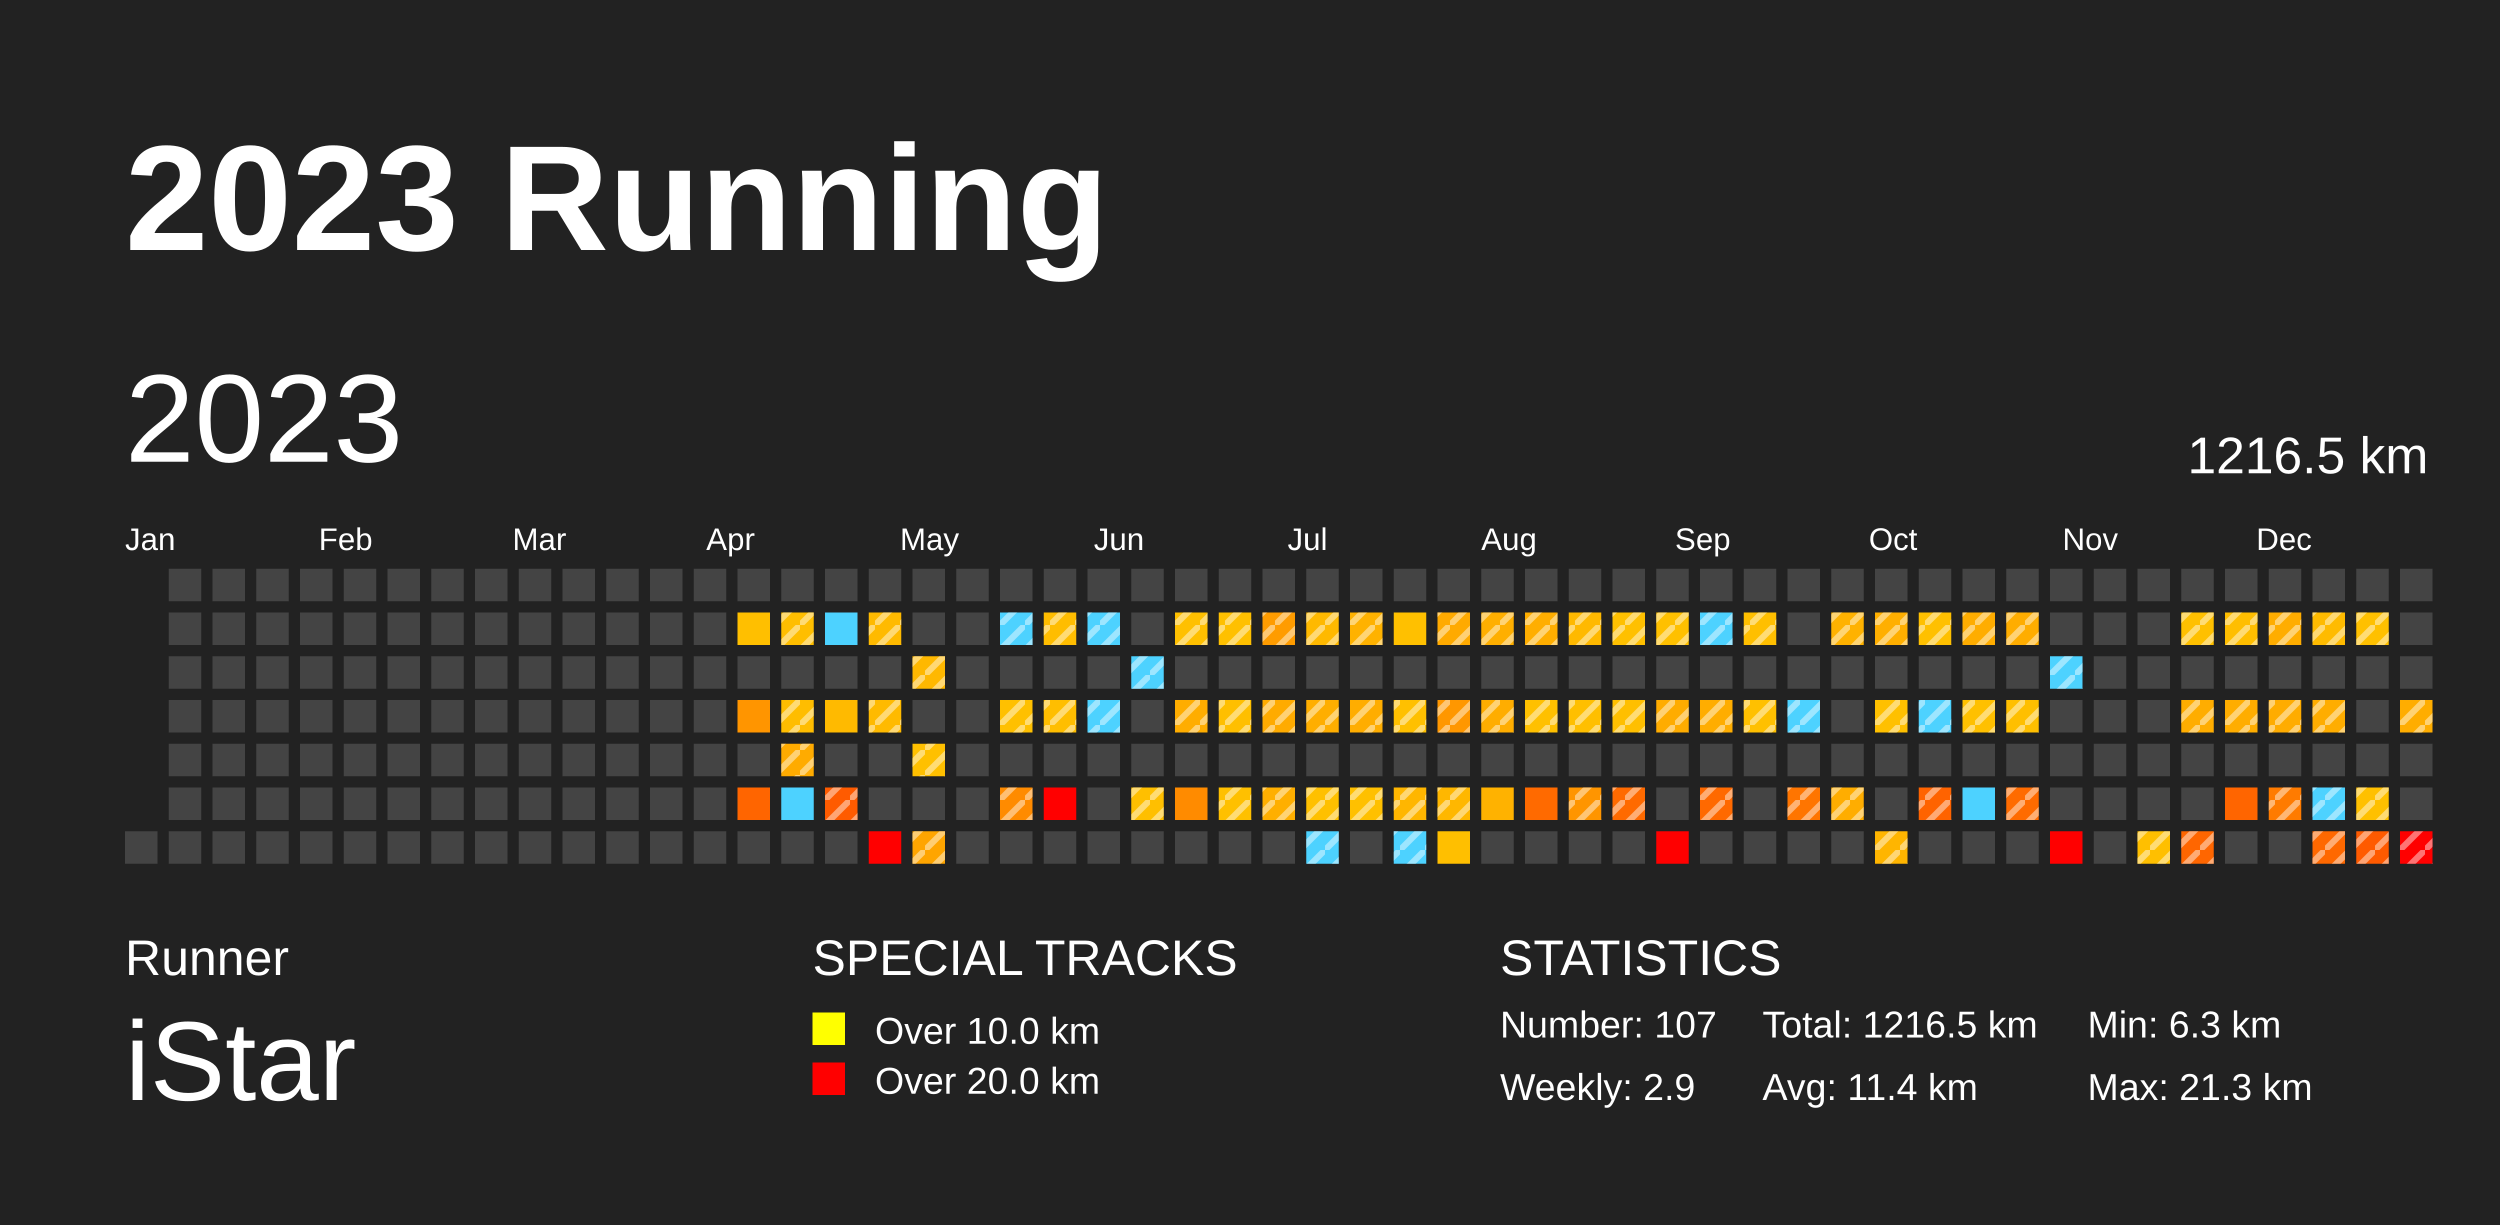
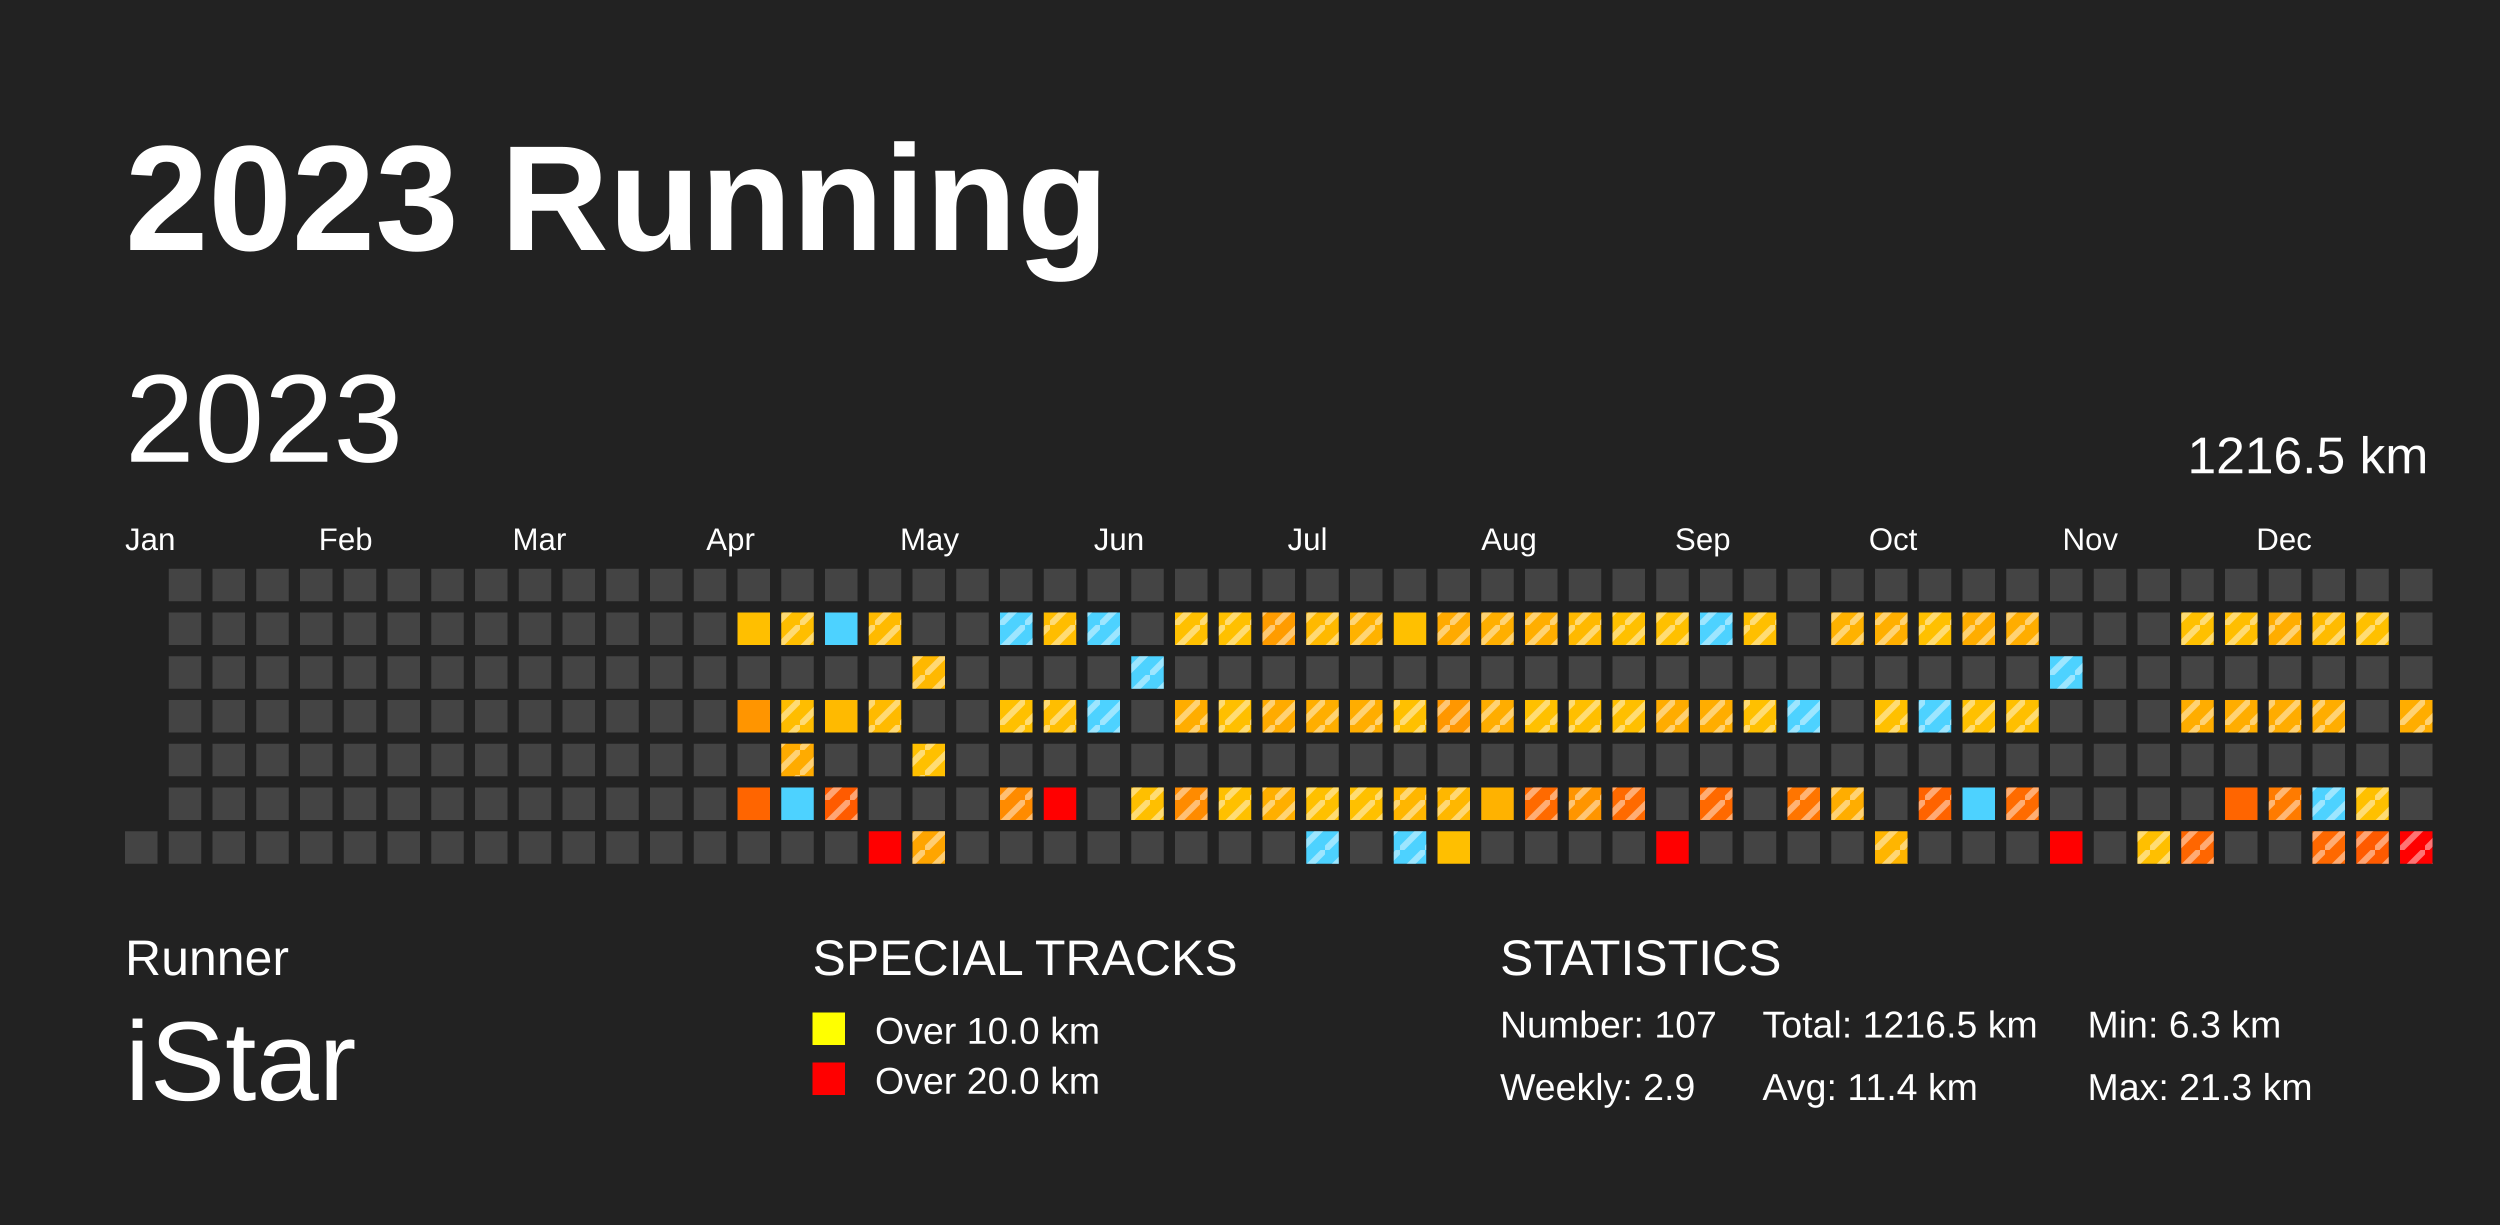
<svg xmlns="http://www.w3.org/2000/svg" baseProfile="full" height="98mm" version="1.1" viewBox="0,0,200,98" width="200mm">
  <defs>
    <pattern height="2" id="indoor-stripe" patternUnits="userSpaceOnUse" width="2">
      <line stroke="white" stroke-opacity="0.45" stroke-width="0.5" x1="0" x2="2" y1="2" y2="0" />
    </pattern>
  </defs>
  <rect fill="#222222" height="98" width="200" x="0" y="0" />
  <text fill="#FFFFFF" style="font-size:12px; font-family:Arial; font-weight:bold;" x="10" y="20">2023 Running</text>
  <text fill="#FFFFFF" style="font-size:4px; font-family:Arial" x="10" y="78">Runner</text>
  <text fill="#FFFFFF" style="font-size:9px; font-family:Arial" x="10" y="88">iStar</text>
  <text fill="#FFFFFF" style="font-size:4px; font-family:Arial" x="65" y="78">SPECIAL TRACKS</text>
  <rect fill="yellow" height="2.6" width="2.6" x="65" y="81" />
  <text fill="#FFFFFF" style="font-size:3px; font-family:Arial" x="70" y="83.5">Over 10.0 km</text>
  <rect fill="red" height="2.6" width="2.6" x="65" y="85" />
  <text fill="#FFFFFF" style="font-size:3px; font-family:Arial" x="70" y="87.5">Over 20.0 km</text>
  <text fill="#FFFFFF" style="font-size:4px; font-family:Arial" x="120" y="78">STATISTICS</text>
  <text fill="#FFFFFF" style="font-size:3px; font-family:Arial" x="120" y="83">Number: 107</text>
  <text fill="#FFFFFF" style="font-size:3px; font-family:Arial" x="120" y="88">Weekly: 2.9</text>
  <text fill="#FFFFFF" style="font-size:3px; font-family:Arial" x="141" y="83">Total: 1216.5 km</text>
  <text fill="#FFFFFF" style="font-size:3px; font-family:Arial" x="141" y="88">Avg: 11.4 km</text>
  <text fill="#FFFFFF" style="font-size:3px; font-family:Arial" x="167" y="83">Min: 6.3 km</text>
  <text fill="#FFFFFF" style="font-size:3px; font-family:Arial" x="167" y="88">Max: 21.3 km</text>
  <text dominant-baseline="hanging" fill="#FFFFFF" style="font-size:10.0px; font-family:Arial;" x="10" y="30">2023</text>
  <text dominant-baseline="hanging" fill="#FFFFFF" style="font-size:4.125px; font-family:Arial;" x="175" y="35">1216.5 km</text>
  <text fill="#FFFFFF" style="font-size:2.5px; font-family:Arial" x="10.0" y="44">Jan</text>
  <text fill="#FFFFFF" style="font-size:2.5px; font-family:Arial" x="25.5" y="44">Feb</text>
  <text fill="#FFFFFF" style="font-size:2.5px; font-family:Arial" x="41.0" y="44">Mar</text>
  <text fill="#FFFFFF" style="font-size:2.5px; font-family:Arial" x="56.5" y="44">Apr</text>
  <text fill="#FFFFFF" style="font-size:2.5px; font-family:Arial" x="72.0" y="44">May</text>
  <text fill="#FFFFFF" style="font-size:2.5px; font-family:Arial" x="87.5" y="44">Jun</text>
  <text fill="#FFFFFF" style="font-size:2.5px; font-family:Arial" x="103.0" y="44">Jul</text>
  <text fill="#FFFFFF" style="font-size:2.5px; font-family:Arial" x="118.5" y="44">Aug</text>
  <text fill="#FFFFFF" style="font-size:2.5px; font-family:Arial" x="134.0" y="44">Sep</text>
  <text fill="#FFFFFF" style="font-size:2.5px; font-family:Arial" x="149.5" y="44">Oct</text>
  <text fill="#FFFFFF" style="font-size:2.5px; font-family:Arial" x="165.0" y="44">Nov</text>
  <text fill="#FFFFFF" style="font-size:2.5px; font-family:Arial" x="180.5" y="44">Dec</text>
  <rect fill="#444444" height="2.6" width="2.6" x="10.0" y="66.5" />
  <rect fill="#444444" height="2.6" width="2.6" x="13.5" y="45.5" />
  <rect fill="#444444" height="2.6" width="2.6" x="13.5" y="49.0" />
  <rect fill="#444444" height="2.6" width="2.6" x="13.5" y="52.5" />
  <rect fill="#444444" height="2.6" width="2.6" x="13.5" y="56.0" />
  <rect fill="#444444" height="2.6" width="2.6" x="13.5" y="59.5" />
  <rect fill="#444444" height="2.6" width="2.6" x="13.5" y="63.0" />
  <rect fill="#444444" height="2.6" width="2.6" x="13.5" y="66.5" />
  <rect fill="#444444" height="2.6" width="2.6" x="17.0" y="45.5" />
  <rect fill="#444444" height="2.6" width="2.6" x="17.0" y="49.0" />
  <rect fill="#444444" height="2.6" width="2.6" x="17.0" y="52.5" />
  <rect fill="#444444" height="2.6" width="2.6" x="17.0" y="56.0" />
  <rect fill="#444444" height="2.6" width="2.6" x="17.0" y="59.5" />
  <rect fill="#444444" height="2.6" width="2.6" x="17.0" y="63.0" />
  <rect fill="#444444" height="2.6" width="2.6" x="17.0" y="66.5" />
  <rect fill="#444444" height="2.6" width="2.6" x="20.5" y="45.5" />
  <rect fill="#444444" height="2.6" width="2.6" x="20.5" y="49.0" />
  <rect fill="#444444" height="2.6" width="2.6" x="20.5" y="52.5" />
  <rect fill="#444444" height="2.6" width="2.6" x="20.5" y="56.0" />
  <rect fill="#444444" height="2.6" width="2.6" x="20.5" y="59.5" />
  <rect fill="#444444" height="2.6" width="2.6" x="20.5" y="63.0" />
  <rect fill="#444444" height="2.6" width="2.6" x="20.5" y="66.5" />
  <rect fill="#444444" height="2.6" width="2.6" x="24.0" y="45.5" />
  <rect fill="#444444" height="2.6" width="2.6" x="24.0" y="49.0" />
  <rect fill="#444444" height="2.6" width="2.6" x="24.0" y="52.5" />
  <rect fill="#444444" height="2.6" width="2.6" x="24.0" y="56.0" />
  <rect fill="#444444" height="2.6" width="2.6" x="24.0" y="59.5" />
  <rect fill="#444444" height="2.6" width="2.6" x="24.0" y="63.0" />
  <rect fill="#444444" height="2.6" width="2.6" x="24.0" y="66.5" />
  <rect fill="#444444" height="2.6" width="2.6" x="27.5" y="45.5" />
  <rect fill="#444444" height="2.6" width="2.6" x="27.5" y="49.0" />
  <rect fill="#444444" height="2.6" width="2.6" x="27.5" y="52.5" />
  <rect fill="#444444" height="2.6" width="2.6" x="27.5" y="56.0" />
  <rect fill="#444444" height="2.6" width="2.6" x="27.5" y="59.5" />
  <rect fill="#444444" height="2.6" width="2.6" x="27.5" y="63.0" />
  <rect fill="#444444" height="2.6" width="2.6" x="27.5" y="66.5" />
  <rect fill="#444444" height="2.6" width="2.6" x="31.0" y="45.5" />
  <rect fill="#444444" height="2.6" width="2.6" x="31.0" y="49.0" />
  <rect fill="#444444" height="2.6" width="2.6" x="31.0" y="52.5" />
  <rect fill="#444444" height="2.6" width="2.6" x="31.0" y="56.0" />
  <rect fill="#444444" height="2.6" width="2.6" x="31.0" y="59.5" />
  <rect fill="#444444" height="2.6" width="2.6" x="31.0" y="63.0" />
  <rect fill="#444444" height="2.6" width="2.6" x="31.0" y="66.5" />
  <rect fill="#444444" height="2.6" width="2.6" x="34.5" y="45.5" />
  <rect fill="#444444" height="2.6" width="2.6" x="34.5" y="49.0" />
  <rect fill="#444444" height="2.6" width="2.6" x="34.5" y="52.5" />
  <rect fill="#444444" height="2.6" width="2.6" x="34.5" y="56.0" />
  <rect fill="#444444" height="2.6" width="2.6" x="34.5" y="59.5" />
  <rect fill="#444444" height="2.6" width="2.6" x="34.5" y="63.0" />
  <rect fill="#444444" height="2.6" width="2.6" x="34.5" y="66.5" />
  <rect fill="#444444" height="2.6" width="2.6" x="38.0" y="45.5" />
  <rect fill="#444444" height="2.6" width="2.6" x="38.0" y="49.0" />
  <rect fill="#444444" height="2.6" width="2.6" x="38.0" y="52.5" />
  <rect fill="#444444" height="2.6" width="2.6" x="38.0" y="56.0" />
  <rect fill="#444444" height="2.6" width="2.6" x="38.0" y="59.5" />
  <rect fill="#444444" height="2.6" width="2.6" x="38.0" y="63.0" />
  <rect fill="#444444" height="2.6" width="2.6" x="38.0" y="66.5" />
  <rect fill="#444444" height="2.6" width="2.6" x="41.5" y="45.5" />
  <rect fill="#444444" height="2.6" width="2.6" x="41.5" y="49.0" />
  <rect fill="#444444" height="2.6" width="2.6" x="41.5" y="52.5" />
  <rect fill="#444444" height="2.6" width="2.6" x="41.5" y="56.0" />
  <rect fill="#444444" height="2.6" width="2.6" x="41.5" y="59.5" />
  <rect fill="#444444" height="2.6" width="2.6" x="41.5" y="63.0" />
  <rect fill="#444444" height="2.6" width="2.6" x="41.5" y="66.5" />
  <rect fill="#444444" height="2.6" width="2.6" x="45.0" y="45.5" />
  <rect fill="#444444" height="2.6" width="2.6" x="45.0" y="49.0" />
  <rect fill="#444444" height="2.6" width="2.6" x="45.0" y="52.5" />
  <rect fill="#444444" height="2.6" width="2.6" x="45.0" y="56.0" />
  <rect fill="#444444" height="2.6" width="2.6" x="45.0" y="59.5" />
  <rect fill="#444444" height="2.6" width="2.6" x="45.0" y="63.0" />
  <rect fill="#444444" height="2.6" width="2.6" x="45.0" y="66.5" />
  <rect fill="#444444" height="2.6" width="2.6" x="48.5" y="45.5" />
  <rect fill="#444444" height="2.6" width="2.6" x="48.5" y="49.0" />
  <rect fill="#444444" height="2.6" width="2.6" x="48.5" y="52.5" />
  <rect fill="#444444" height="2.6" width="2.6" x="48.5" y="56.0" />
  <rect fill="#444444" height="2.6" width="2.6" x="48.5" y="59.5" />
  <rect fill="#444444" height="2.6" width="2.6" x="48.5" y="63.0" />
  <rect fill="#444444" height="2.6" width="2.6" x="48.5" y="66.5" />
  <rect fill="#444444" height="2.6" width="2.6" x="52.0" y="45.5" />
  <rect fill="#444444" height="2.6" width="2.6" x="52.0" y="49.0" />
  <rect fill="#444444" height="2.6" width="2.6" x="52.0" y="52.5" />
  <rect fill="#444444" height="2.6" width="2.6" x="52.0" y="56.0" />
  <rect fill="#444444" height="2.6" width="2.6" x="52.0" y="59.5" />
  <rect fill="#444444" height="2.6" width="2.6" x="52.0" y="63.0" />
  <rect fill="#444444" height="2.6" width="2.6" x="52.0" y="66.5" />
  <rect fill="#444444" height="2.6" width="2.6" x="55.5" y="45.5" />
  <rect fill="#444444" height="2.6" width="2.6" x="55.5" y="49.0" />
  <rect fill="#444444" height="2.6" width="2.6" x="55.5" y="52.5" />
  <rect fill="#444444" height="2.6" width="2.6" x="55.5" y="56.0" />
  <rect fill="#444444" height="2.6" width="2.6" x="55.5" y="59.5" />
  <rect fill="#444444" height="2.6" width="2.6" x="55.5" y="63.0" />
  <rect fill="#444444" height="2.6" width="2.6" x="55.5" y="66.5" />
  <rect fill="#444444" height="2.6" width="2.6" x="59.0" y="45.5" />
  <rect fill="#ffbf00" height="2.6" width="2.6" x="59.0" y="49.0" />
  <rect fill="#444444" height="2.6" width="2.6" x="59.0" y="52.5" />
  <rect fill="#ff9500" height="2.6" width="2.6" x="59.0" y="56.0" />
  <rect fill="#444444" height="2.6" width="2.6" x="59.0" y="59.5" />
  <rect fill="#ff6500" height="2.6" width="2.6" x="59.0" y="63.0" />
  <rect fill="#444444" height="2.6" width="2.6" x="59.0" y="66.5" />
  <rect fill="#444444" height="2.6" width="2.6" x="62.5" y="45.5" />
  <rect fill="#ffbe00" height="2.6" width="2.6" x="62.5" y="49.0" />
  <rect fill="url(#indoor-stripe)" height="2.6" style="pointer-events: none;" width="2.6" x="62.5" y="49.0" />
  <rect fill="#444444" height="2.6" width="2.6" x="62.5" y="52.5" />
  <rect fill="#ffbd00" height="2.6" width="2.6" x="62.5" y="56.0" />
  <rect fill="url(#indoor-stripe)" height="2.6" style="pointer-events: none;" width="2.6" x="62.5" y="56.0" />
  <rect fill="#ffab00" height="2.6" width="2.6" x="62.5" y="59.5" />
  <rect fill="url(#indoor-stripe)" height="2.6" style="pointer-events: none;" width="2.6" x="62.5" y="59.5" />
  <rect fill="#4dd2ff" height="2.6" width="2.6" x="62.5" y="63.0" />
  <rect fill="#444444" height="2.6" width="2.6" x="62.5" y="66.5" />
  <rect fill="#444444" height="2.6" width="2.6" x="66.0" y="45.5" />
  <rect fill="#4dd2ff" height="2.6" width="2.6" x="66.0" y="49.0" />
  <rect fill="#444444" height="2.6" width="2.6" x="66.0" y="52.5" />
  <rect fill="#ffba00" height="2.6" width="2.6" x="66.0" y="56.0" />
  <rect fill="#444444" height="2.6" width="2.6" x="66.0" y="59.5" />
  <rect fill="#ff5b00" height="2.6" width="2.6" x="66.0" y="63.0" />
  <rect fill="url(#indoor-stripe)" height="2.6" style="pointer-events: none;" width="2.6" x="66.0" y="63.0" />
  <rect fill="#444444" height="2.6" width="2.6" x="66.0" y="66.5" />
  <rect fill="#444444" height="2.6" width="2.6" x="69.5" y="45.5" />
  <rect fill="#ffba00" height="2.6" width="2.6" x="69.5" y="49.0" />
  <rect fill="url(#indoor-stripe)" height="2.6" style="pointer-events: none;" width="2.6" x="69.5" y="49.0" />
  <rect fill="#444444" height="2.6" width="2.6" x="69.5" y="52.5" />
  <rect fill="#ffba00" height="2.6" width="2.6" x="69.5" y="56.0" />
  <rect fill="url(#indoor-stripe)" height="2.6" style="pointer-events: none;" width="2.6" x="69.5" y="56.0" />
  <rect fill="#444444" height="2.6" width="2.6" x="69.5" y="59.5" />
  <rect fill="#444444" height="2.6" width="2.6" x="69.5" y="63.0" />
  <rect fill="red" height="2.6" width="2.6" x="69.5" y="66.5" />
  <rect fill="#444444" height="2.6" width="2.6" x="73.0" y="45.5" />
  <rect fill="#444444" height="2.6" width="2.6" x="73.0" y="49.0" />
  <rect fill="#ffb800" height="2.6" width="2.6" x="73.0" y="52.5" />
  <rect fill="url(#indoor-stripe)" height="2.6" style="pointer-events: none;" width="2.6" x="73.0" y="52.5" />
  <rect fill="#444444" height="2.6" width="2.6" x="73.0" y="56.0" />
  <rect fill="#ffc000" height="2.6" width="2.6" x="73.0" y="59.5" />
  <rect fill="url(#indoor-stripe)" height="2.6" style="pointer-events: none;" width="2.6" x="73.0" y="59.5" />
  <rect fill="#444444" height="2.6" width="2.6" x="73.0" y="63.0" />
  <rect fill="#ffa500" height="2.6" width="2.6" x="73.0" y="66.5" />
  <rect fill="url(#indoor-stripe)" height="2.6" style="pointer-events: none;" width="2.6" x="73.0" y="66.5" />
  <rect fill="#444444" height="2.6" width="2.6" x="76.5" y="45.5" />
  <rect fill="#444444" height="2.6" width="2.6" x="76.5" y="49.0" />
  <rect fill="#444444" height="2.6" width="2.6" x="76.5" y="52.5" />
  <rect fill="#444444" height="2.6" width="2.6" x="76.5" y="56.0" />
  <rect fill="#444444" height="2.6" width="2.6" x="76.5" y="59.5" />
  <rect fill="#444444" height="2.6" width="2.6" x="76.5" y="63.0" />
  <rect fill="#444444" height="2.6" width="2.6" x="76.5" y="66.5" />
  <rect fill="#444444" height="2.6" width="2.6" x="80.0" y="45.5" />
  <rect fill="#4dd2ff" height="2.6" width="2.6" x="80.0" y="49.0" />
  <rect fill="url(#indoor-stripe)" height="2.6" style="pointer-events: none;" width="2.6" x="80.0" y="49.0" />
  <rect fill="#444444" height="2.6" width="2.6" x="80.0" y="52.5" />
  <rect fill="#ffc000" height="2.6" width="2.6" x="80.0" y="56.0" />
  <rect fill="url(#indoor-stripe)" height="2.6" style="pointer-events: none;" width="2.6" x="80.0" y="56.0" />
  <rect fill="#444444" height="2.6" width="2.6" x="80.0" y="59.5" />
  <rect fill="#ff8b00" height="2.6" width="2.6" x="80.0" y="63.0" />
  <rect fill="url(#indoor-stripe)" height="2.6" style="pointer-events: none;" width="2.6" x="80.0" y="63.0" />
  <rect fill="#444444" height="2.6" width="2.6" x="80.0" y="66.5" />
  <rect fill="#444444" height="2.6" width="2.6" x="83.5" y="45.5" />
  <rect fill="#ffbd00" height="2.6" width="2.6" x="83.5" y="49.0" />
  <rect fill="url(#indoor-stripe)" height="2.6" style="pointer-events: none;" width="2.6" x="83.5" y="49.0" />
  <rect fill="#444444" height="2.6" width="2.6" x="83.5" y="52.5" />
  <rect fill="#ffbe00" height="2.6" width="2.6" x="83.5" y="56.0" />
  <rect fill="url(#indoor-stripe)" height="2.6" style="pointer-events: none;" width="2.6" x="83.5" y="56.0" />
  <rect fill="#444444" height="2.6" width="2.6" x="83.5" y="59.5" />
  <rect fill="red" height="2.6" width="2.6" x="83.5" y="63.0" />
  <rect fill="#444444" height="2.6" width="2.6" x="83.5" y="66.5" />
  <rect fill="#444444" height="2.6" width="2.6" x="87.0" y="45.5" />
  <rect fill="#4dd2ff" height="2.6" width="2.6" x="87.0" y="49.0" />
  <rect fill="url(#indoor-stripe)" height="2.6" style="pointer-events: none;" width="2.6" x="87.0" y="49.0" />
  <rect fill="#444444" height="2.6" width="2.6" x="87.0" y="52.5" />
  <rect fill="#4dd2ff" height="2.6" width="2.6" x="87.0" y="56.0" />
  <rect fill="url(#indoor-stripe)" height="2.6" style="pointer-events: none;" width="2.6" x="87.0" y="56.0" />
  <rect fill="#444444" height="2.6" width="2.6" x="87.0" y="59.5" />
  <rect fill="#444444" height="2.6" width="2.6" x="87.0" y="63.0" />
  <rect fill="#444444" height="2.6" width="2.6" x="87.0" y="66.5" />
  <rect fill="#444444" height="2.6" width="2.6" x="90.5" y="45.5" />
  <rect fill="#444444" height="2.6" width="2.6" x="90.5" y="49.0" />
  <rect fill="#4dd2ff" height="2.6" width="2.6" x="90.5" y="52.5" />
  <rect fill="url(#indoor-stripe)" height="2.6" style="pointer-events: none;" width="2.6" x="90.5" y="52.5" />
  <rect fill="#444444" height="2.6" width="2.6" x="90.5" y="56.0" />
  <rect fill="#444444" height="2.6" width="2.6" x="90.5" y="59.5" />
  <rect fill="#ffbf00" height="2.6" width="2.6" x="90.5" y="63.0" />
  <rect fill="url(#indoor-stripe)" height="2.6" style="pointer-events: none;" width="2.6" x="90.5" y="63.0" />
  <rect fill="#444444" height="2.6" width="2.6" x="90.5" y="66.5" />
  <rect fill="#444444" height="2.6" width="2.6" x="94.0" y="45.5" />
  <rect fill="#ffc000" height="2.6" width="2.6" x="94.0" y="49.0" />
  <rect fill="url(#indoor-stripe)" height="2.6" style="pointer-events: none;" width="2.6" x="94.0" y="49.0" />
  <rect fill="#444444" height="2.6" width="2.6" x="94.0" y="52.5" />
  <rect fill="#ffad00" height="2.6" width="2.6" x="94.0" y="56.0" />
  <rect fill="url(#indoor-stripe)" height="2.6" style="pointer-events: none;" width="2.6" x="94.0" y="56.0" />
  <rect fill="#444444" height="2.6" width="2.6" x="94.0" y="59.5" />
  <rect fill="#ff8b00" height="2.6" width="2.6" x="94.0" y="63.0" />
+   <rect fill="url(#indoor-stripe)" height="2.6" style="pointer-events: none;" width="2.6" x="94.0" y="63.0" />
  <rect fill="#444444" height="2.6" width="2.6" x="94.0" y="66.5" />
  <rect fill="#444444" height="2.6" width="2.6" x="97.5" y="45.5" />
  <rect fill="#ffc000" height="2.6" width="2.6" x="97.5" y="49.0" />
  <rect fill="url(#indoor-stripe)" height="2.6" style="pointer-events: none;" width="2.6" x="97.5" y="49.0" />
  <rect fill="#444444" height="2.6" width="2.6" x="97.5" y="52.5" />
  <rect fill="#ffbf00" height="2.6" width="2.6" x="97.5" y="56.0" />
  <rect fill="url(#indoor-stripe)" height="2.6" style="pointer-events: none;" width="2.6" x="97.5" y="56.0" />
  <rect fill="#444444" height="2.6" width="2.6" x="97.5" y="59.5" />
  <rect fill="#ffc000" height="2.6" width="2.6" x="97.5" y="63.0" />
  <rect fill="url(#indoor-stripe)" height="2.6" style="pointer-events: none;" width="2.6" x="97.5" y="63.0" />
  <rect fill="#444444" height="2.6" width="2.6" x="97.5" y="66.5" />
  <rect fill="#444444" height="2.6" width="2.6" x="101.0" y="45.5" />
  <rect fill="#ff9c00" height="2.6" width="2.6" x="101.0" y="49.0" />
  <rect fill="url(#indoor-stripe)" height="2.6" style="pointer-events: none;" width="2.6" x="101.0" y="49.0" />
  <rect fill="#444444" height="2.6" width="2.6" x="101.0" y="52.5" />
  <rect fill="#ffab00" height="2.6" width="2.6" x="101.0" y="56.0" />
  <rect fill="url(#indoor-stripe)" height="2.6" style="pointer-events: none;" width="2.6" x="101.0" y="56.0" />
  <rect fill="#444444" height="2.6" width="2.6" x="101.0" y="59.5" />
  <rect fill="#ffaf00" height="2.6" width="2.6" x="101.0" y="63.0" />
  <rect fill="url(#indoor-stripe)" height="2.6" style="pointer-events: none;" width="2.6" x="101.0" y="63.0" />
  <rect fill="#444444" height="2.6" width="2.6" x="101.0" y="66.5" />
  <rect fill="#444444" height="2.6" width="2.6" x="104.5" y="45.5" />
  <rect fill="#ffb900" height="2.6" width="2.6" x="104.5" y="49.0" />
  <rect fill="url(#indoor-stripe)" height="2.6" style="pointer-events: none;" width="2.6" x="104.5" y="49.0" />
  <rect fill="#444444" height="2.6" width="2.6" x="104.5" y="52.5" />
  <rect fill="#ffae00" height="2.6" width="2.6" x="104.5" y="56.0" />
  <rect fill="url(#indoor-stripe)" height="2.6" style="pointer-events: none;" width="2.6" x="104.5" y="56.0" />
  <rect fill="#444444" height="2.6" width="2.6" x="104.5" y="59.5" />
  <rect fill="#ffc000" height="2.6" width="2.6" x="104.5" y="63.0" />
  <rect fill="url(#indoor-stripe)" height="2.6" style="pointer-events: none;" width="2.6" x="104.5" y="63.0" />
  <rect fill="#4dd2ff" height="2.6" width="2.6" x="104.5" y="66.5" />
  <rect fill="url(#indoor-stripe)" height="2.6" style="pointer-events: none;" width="2.6" x="104.5" y="66.5" />
  <rect fill="#444444" height="2.6" width="2.6" x="108.0" y="45.5" />
  <rect fill="#ffb200" height="2.6" width="2.6" x="108.0" y="49.0" />
  <rect fill="url(#indoor-stripe)" height="2.6" style="pointer-events: none;" width="2.6" x="108.0" y="49.0" />
  <rect fill="#444444" height="2.6" width="2.6" x="108.0" y="52.5" />
  <rect fill="#ffad00" height="2.6" width="2.6" x="108.0" y="56.0" />
  <rect fill="url(#indoor-stripe)" height="2.6" style="pointer-events: none;" width="2.6" x="108.0" y="56.0" />
  <rect fill="#444444" height="2.6" width="2.6" x="108.0" y="59.5" />
  <rect fill="#ffc000" height="2.6" width="2.6" x="108.0" y="63.0" />
  <rect fill="url(#indoor-stripe)" height="2.6" style="pointer-events: none;" width="2.6" x="108.0" y="63.0" />
  <rect fill="#444444" height="2.6" width="2.6" x="108.0" y="66.5" />
  <rect fill="#444444" height="2.6" width="2.6" x="111.5" y="45.5" />
  <rect fill="#ffc000" height="2.6" width="2.6" x="111.5" y="49.0" />
  <rect fill="#444444" height="2.6" width="2.6" x="111.5" y="52.5" />
  <rect fill="#ffc000" height="2.6" width="2.6" x="111.5" y="56.0" />
  <rect fill="url(#indoor-stripe)" height="2.6" style="pointer-events: none;" width="2.6" x="111.5" y="56.0" />
  <rect fill="#444444" height="2.6" width="2.6" x="111.5" y="59.5" />
  <rect fill="#ffb600" height="2.6" width="2.6" x="111.5" y="63.0" />
  <rect fill="url(#indoor-stripe)" height="2.6" style="pointer-events: none;" width="2.6" x="111.5" y="63.0" />
  <rect fill="#4dd2ff" height="2.6" width="2.6" x="111.5" y="66.5" />
  <rect fill="url(#indoor-stripe)" height="2.6" style="pointer-events: none;" width="2.6" x="111.5" y="66.5" />
  <rect fill="#444444" height="2.6" width="2.6" x="115.0" y="45.5" />
  <rect fill="#ffaa00" height="2.6" width="2.6" x="115.0" y="49.0" />
  <rect fill="url(#indoor-stripe)" height="2.6" style="pointer-events: none;" width="2.6" x="115.0" y="49.0" />
  <rect fill="#444444" height="2.6" width="2.6" x="115.0" y="52.5" />
  <rect fill="#ff9700" height="2.6" width="2.6" x="115.0" y="56.0" />
  <rect fill="url(#indoor-stripe)" height="2.6" style="pointer-events: none;" width="2.6" x="115.0" y="56.0" />
  <rect fill="#444444" height="2.6" width="2.6" x="115.0" y="59.5" />
  <rect fill="#ffb700" height="2.6" width="2.6" x="115.0" y="63.0" />
  <rect fill="url(#indoor-stripe)" height="2.6" style="pointer-events: none;" width="2.6" x="115.0" y="63.0" />
  <rect fill="#ffbf00" height="2.6" width="2.6" x="115.0" y="66.5" />
  <rect fill="#444444" height="2.6" width="2.6" x="118.5" y="45.5" />
  <rect fill="#ffaf00" height="2.6" width="2.6" x="118.5" y="49.0" />
  <rect fill="url(#indoor-stripe)" height="2.6" style="pointer-events: none;" width="2.6" x="118.5" y="49.0" />
  <rect fill="#444444" height="2.6" width="2.6" x="118.5" y="52.5" />
  <rect fill="#ffad00" height="2.6" width="2.6" x="118.5" y="56.0" />
  <rect fill="url(#indoor-stripe)" height="2.6" style="pointer-events: none;" width="2.6" x="118.5" y="56.0" />
  <rect fill="#444444" height="2.6" width="2.6" x="118.5" y="59.5" />
  <rect fill="#ffb200" height="2.6" width="2.6" x="118.5" y="63.0" />
  <rect fill="#444444" height="2.6" width="2.6" x="118.5" y="66.5" />
  <rect fill="#444444" height="2.6" width="2.6" x="122.0" y="45.5" />
  <rect fill="#ffae00" height="2.6" width="2.6" x="122.0" y="49.0" />
  <rect fill="url(#indoor-stripe)" height="2.6" style="pointer-events: none;" width="2.6" x="122.0" y="49.0" />
  <rect fill="#444444" height="2.6" width="2.6" x="122.0" y="52.5" />
  <rect fill="#ffc000" height="2.6" width="2.6" x="122.0" y="56.0" />
  <rect fill="url(#indoor-stripe)" height="2.6" style="pointer-events: none;" width="2.6" x="122.0" y="56.0" />
  <rect fill="#444444" height="2.6" width="2.6" x="122.0" y="59.5" />
  <rect fill="#ff6a00" height="2.6" width="2.6" x="122.0" y="63.0" />
+   <rect fill="url(#indoor-stripe)" height="2.6" style="pointer-events: none;" width="2.6" x="122.0" y="63.0" />
  <rect fill="#444444" height="2.6" width="2.6" x="122.0" y="66.5" />
  <rect fill="#444444" height="2.6" width="2.6" x="125.5" y="45.5" />
  <rect fill="#ffb900" height="2.6" width="2.6" x="125.5" y="49.0" />
  <rect fill="url(#indoor-stripe)" height="2.6" style="pointer-events: none;" width="2.6" x="125.5" y="49.0" />
  <rect fill="#444444" height="2.6" width="2.6" x="125.5" y="52.5" />
  <rect fill="#ffbf00" height="2.6" width="2.6" x="125.5" y="56.0" />
  <rect fill="url(#indoor-stripe)" height="2.6" style="pointer-events: none;" width="2.6" x="125.5" y="56.0" />
  <rect fill="#444444" height="2.6" width="2.6" x="125.5" y="59.5" />
  <rect fill="#ff9500" height="2.6" width="2.6" x="125.5" y="63.0" />
  <rect fill="url(#indoor-stripe)" height="2.6" style="pointer-events: none;" width="2.6" x="125.5" y="63.0" />
  <rect fill="#444444" height="2.6" width="2.6" x="125.5" y="66.5" />
  <rect fill="#444444" height="2.6" width="2.6" x="129.0" y="45.5" />
  <rect fill="#ffc000" height="2.6" width="2.6" x="129.0" y="49.0" />
  <rect fill="url(#indoor-stripe)" height="2.6" style="pointer-events: none;" width="2.6" x="129.0" y="49.0" />
  <rect fill="#444444" height="2.6" width="2.6" x="129.0" y="52.5" />
  <rect fill="#ffbf00" height="2.6" width="2.6" x="129.0" y="56.0" />
  <rect fill="url(#indoor-stripe)" height="2.6" style="pointer-events: none;" width="2.6" x="129.0" y="56.0" />
  <rect fill="#444444" height="2.6" width="2.6" x="129.0" y="59.5" />
  <rect fill="#ff6a00" height="2.6" width="2.6" x="129.0" y="63.0" />
  <rect fill="url(#indoor-stripe)" height="2.6" style="pointer-events: none;" width="2.6" x="129.0" y="63.0" />
  <rect fill="#444444" height="2.6" width="2.6" x="129.0" y="66.5" />
  <rect fill="#444444" height="2.6" width="2.6" x="132.5" y="45.5" />
  <rect fill="#ffc000" height="2.6" width="2.6" x="132.5" y="49.0" />
  <rect fill="url(#indoor-stripe)" height="2.6" style="pointer-events: none;" width="2.6" x="132.5" y="49.0" />
  <rect fill="#444444" height="2.6" width="2.6" x="132.5" y="52.5" />
  <rect fill="#ffac00" height="2.6" width="2.6" x="132.5" y="56.0" />
  <rect fill="url(#indoor-stripe)" height="2.6" style="pointer-events: none;" width="2.6" x="132.5" y="56.0" />
  <rect fill="#444444" height="2.6" width="2.6" x="132.5" y="59.5" />
  <rect fill="#444444" height="2.6" width="2.6" x="132.5" y="63.0" />
  <rect fill="red" height="2.6" width="2.6" x="132.5" y="66.5" />
  <rect fill="#444444" height="2.6" width="2.6" x="136.0" y="45.5" />
  <rect fill="#4dd2ff" height="2.6" width="2.6" x="136.0" y="49.0" />
  <rect fill="url(#indoor-stripe)" height="2.6" style="pointer-events: none;" width="2.6" x="136.0" y="49.0" />
  <rect fill="#444444" height="2.6" width="2.6" x="136.0" y="52.5" />
  <rect fill="#ffad00" height="2.6" width="2.6" x="136.0" y="56.0" />
  <rect fill="url(#indoor-stripe)" height="2.6" style="pointer-events: none;" width="2.6" x="136.0" y="56.0" />
  <rect fill="#444444" height="2.6" width="2.6" x="136.0" y="59.5" />
  <rect fill="#ff6900" height="2.6" width="2.6" x="136.0" y="63.0" />
  <rect fill="url(#indoor-stripe)" height="2.6" style="pointer-events: none;" width="2.6" x="136.0" y="63.0" />
  <rect fill="#444444" height="2.6" width="2.6" x="136.0" y="66.5" />
  <rect fill="#444444" height="2.6" width="2.6" x="139.5" y="45.5" />
  <rect fill="#ffbf00" height="2.6" width="2.6" x="139.5" y="49.0" />
  <rect fill="url(#indoor-stripe)" height="2.6" style="pointer-events: none;" width="2.6" x="139.5" y="49.0" />
  <rect fill="#444444" height="2.6" width="2.6" x="139.5" y="52.5" />
  <rect fill="#ffc000" height="2.6" width="2.6" x="139.5" y="56.0" />
  <rect fill="url(#indoor-stripe)" height="2.6" style="pointer-events: none;" width="2.6" x="139.5" y="56.0" />
  <rect fill="#444444" height="2.6" width="2.6" x="139.5" y="59.5" />
  <rect fill="#444444" height="2.6" width="2.6" x="139.5" y="63.0" />
  <rect fill="#444444" height="2.6" width="2.6" x="139.5" y="66.5" />
  <rect fill="#444444" height="2.6" width="2.6" x="143.0" y="45.5" />
  <rect fill="#444444" height="2.6" width="2.6" x="143.0" y="49.0" />
  <rect fill="#444444" height="2.6" width="2.6" x="143.0" y="52.5" />
  <rect fill="#4dd2ff" height="2.6" width="2.6" x="143.0" y="56.0" />
  <rect fill="url(#indoor-stripe)" height="2.6" style="pointer-events: none;" width="2.6" x="143.0" y="56.0" />
  <rect fill="#444444" height="2.6" width="2.6" x="143.0" y="59.5" />
  <rect fill="#ff7500" height="2.6" width="2.6" x="143.0" y="63.0" />
  <rect fill="url(#indoor-stripe)" height="2.6" style="pointer-events: none;" width="2.6" x="143.0" y="63.0" />
  <rect fill="#444444" height="2.6" width="2.6" x="143.0" y="66.5" />
  <rect fill="#444444" height="2.6" width="2.6" x="146.5" y="45.5" />
  <rect fill="#ffb200" height="2.6" width="2.6" x="146.5" y="49.0" />
  <rect fill="url(#indoor-stripe)" height="2.6" style="pointer-events: none;" width="2.6" x="146.5" y="49.0" />
  <rect fill="#444444" height="2.6" width="2.6" x="146.5" y="52.5" />
  <rect fill="#444444" height="2.6" width="2.6" x="146.5" y="56.0" />
  <rect fill="#444444" height="2.6" width="2.6" x="146.5" y="59.5" />
  <rect fill="#ffad00" height="2.6" width="2.6" x="146.5" y="63.0" />
  <rect fill="url(#indoor-stripe)" height="2.6" style="pointer-events: none;" width="2.6" x="146.5" y="63.0" />
  <rect fill="#444444" height="2.6" width="2.6" x="146.5" y="66.5" />
  <rect fill="#444444" height="2.6" width="2.6" x="150.0" y="45.5" />
  <rect fill="#ffaf00" height="2.6" width="2.6" x="150.0" y="49.0" />
  <rect fill="url(#indoor-stripe)" height="2.6" style="pointer-events: none;" width="2.6" x="150.0" y="49.0" />
  <rect fill="#444444" height="2.6" width="2.6" x="150.0" y="52.5" />
  <rect fill="#ffc000" height="2.6" width="2.6" x="150.0" y="56.0" />
  <rect fill="url(#indoor-stripe)" height="2.6" style="pointer-events: none;" width="2.6" x="150.0" y="56.0" />
  <rect fill="#444444" height="2.6" width="2.6" x="150.0" y="59.5" />
  <rect fill="#444444" height="2.6" width="2.6" x="150.0" y="63.0" />
  <rect fill="#ffb500" height="2.6" width="2.6" x="150.0" y="66.5" />
  <rect fill="url(#indoor-stripe)" height="2.6" style="pointer-events: none;" width="2.6" x="150.0" y="66.5" />
  <rect fill="#444444" height="2.6" width="2.6" x="153.5" y="45.5" />
  <rect fill="#ffc000" height="2.6" width="2.6" x="153.5" y="49.0" />
  <rect fill="url(#indoor-stripe)" height="2.6" style="pointer-events: none;" width="2.6" x="153.5" y="49.0" />
  <rect fill="#444444" height="2.6" width="2.6" x="153.5" y="52.5" />
  <rect fill="#4dd2ff" height="2.6" width="2.6" x="153.5" y="56.0" />
  <rect fill="url(#indoor-stripe)" height="2.6" style="pointer-events: none;" width="2.6" x="153.5" y="56.0" />
  <rect fill="#444444" height="2.6" width="2.6" x="153.5" y="59.5" />
  <rect fill="#ff6300" height="2.6" width="2.6" x="153.5" y="63.0" />
  <rect fill="url(#indoor-stripe)" height="2.6" style="pointer-events: none;" width="2.6" x="153.5" y="63.0" />
  <rect fill="#444444" height="2.6" width="2.6" x="153.5" y="66.5" />
  <rect fill="#444444" height="2.6" width="2.6" x="157.0" y="45.5" />
  <rect fill="#ffad00" height="2.6" width="2.6" x="157.0" y="49.0" />
  <rect fill="url(#indoor-stripe)" height="2.6" style="pointer-events: none;" width="2.6" x="157.0" y="49.0" />
  <rect fill="#444444" height="2.6" width="2.6" x="157.0" y="52.5" />
  <rect fill="#ffc000" height="2.6" width="2.6" x="157.0" y="56.0" />
  <rect fill="url(#indoor-stripe)" height="2.6" style="pointer-events: none;" width="2.6" x="157.0" y="56.0" />
  <rect fill="#444444" height="2.6" width="2.6" x="157.0" y="59.5" />
  <rect fill="#4dd2ff" height="2.6" width="2.6" x="157.0" y="63.0" />
  <rect fill="#444444" height="2.6" width="2.6" x="157.0" y="66.5" />
  <rect fill="#444444" height="2.6" width="2.6" x="160.5" y="45.5" />
  <rect fill="#ffad00" height="2.6" width="2.6" x="160.5" y="49.0" />
  <rect fill="url(#indoor-stripe)" height="2.6" style="pointer-events: none;" width="2.6" x="160.5" y="49.0" />
  <rect fill="#444444" height="2.6" width="2.6" x="160.5" y="52.5" />
  <rect fill="#ffbf00" height="2.6" width="2.6" x="160.5" y="56.0" />
  <rect fill="url(#indoor-stripe)" height="2.6" style="pointer-events: none;" width="2.6" x="160.5" y="56.0" />
  <rect fill="#444444" height="2.6" width="2.6" x="160.5" y="59.5" />
  <rect fill="#ff6b00" height="2.6" width="2.6" x="160.5" y="63.0" />
  <rect fill="url(#indoor-stripe)" height="2.6" style="pointer-events: none;" width="2.6" x="160.5" y="63.0" />
  <rect fill="#444444" height="2.6" width="2.6" x="160.5" y="66.5" />
  <rect fill="#444444" height="2.6" width="2.6" x="164.0" y="45.5" />
  <rect fill="#444444" height="2.6" width="2.6" x="164.0" y="49.0" />
  <rect fill="#4dd2ff" height="2.6" width="2.6" x="164.0" y="52.5" />
  <rect fill="url(#indoor-stripe)" height="2.6" style="pointer-events: none;" width="2.6" x="164.0" y="52.5" />
  <rect fill="#444444" height="2.6" width="2.6" x="164.0" y="56.0" />
  <rect fill="#444444" height="2.6" width="2.6" x="164.0" y="59.5" />
  <rect fill="#444444" height="2.6" width="2.6" x="164.0" y="63.0" />
  <rect fill="red" height="2.6" width="2.6" x="164.0" y="66.5" />
  <rect fill="#444444" height="2.6" width="2.6" x="167.5" y="45.5" />
  <rect fill="#444444" height="2.6" width="2.6" x="167.5" y="49.0" />
  <rect fill="#444444" height="2.6" width="2.6" x="167.5" y="52.5" />
  <rect fill="#444444" height="2.6" width="2.6" x="167.5" y="56.0" />
  <rect fill="#444444" height="2.6" width="2.6" x="167.5" y="59.5" />
  <rect fill="#444444" height="2.6" width="2.6" x="167.5" y="63.0" />
  <rect fill="#444444" height="2.6" width="2.6" x="167.5" y="66.5" />
  <rect fill="#444444" height="2.6" width="2.6" x="171.0" y="45.5" />
  <rect fill="#444444" height="2.6" width="2.6" x="171.0" y="49.0" />
  <rect fill="#444444" height="2.6" width="2.6" x="171.0" y="52.5" />
  <rect fill="#444444" height="2.6" width="2.6" x="171.0" y="56.0" />
  <rect fill="#444444" height="2.6" width="2.6" x="171.0" y="59.5" />
  <rect fill="#444444" height="2.6" width="2.6" x="171.0" y="63.0" />
  <rect fill="#ffbf00" height="2.6" width="2.6" x="171.0" y="66.5" />
  <rect fill="url(#indoor-stripe)" height="2.6" style="pointer-events: none;" width="2.6" x="171.0" y="66.5" />
  <rect fill="#444444" height="2.6" width="2.6" x="174.5" y="45.5" />
  <rect fill="#ffc000" height="2.6" width="2.6" x="174.5" y="49.0" />
  <rect fill="url(#indoor-stripe)" height="2.6" style="pointer-events: none;" width="2.6" x="174.5" y="49.0" />
  <rect fill="#444444" height="2.6" width="2.6" x="174.5" y="52.5" />
  <rect fill="#ffad00" height="2.6" width="2.6" x="174.5" y="56.0" />
  <rect fill="url(#indoor-stripe)" height="2.6" style="pointer-events: none;" width="2.6" x="174.5" y="56.0" />
  <rect fill="#444444" height="2.6" width="2.6" x="174.5" y="59.5" />
  <rect fill="#444444" height="2.6" width="2.6" x="174.5" y="63.0" />
  <rect fill="#ff6600" height="2.6" width="2.6" x="174.5" y="66.5" />
  <rect fill="url(#indoor-stripe)" height="2.6" style="pointer-events: none;" width="2.6" x="174.5" y="66.5" />
  <rect fill="#444444" height="2.6" width="2.6" x="178.0" y="45.5" />
  <rect fill="#ffbe00" height="2.6" width="2.6" x="178.0" y="49.0" />
  <rect fill="url(#indoor-stripe)" height="2.6" style="pointer-events: none;" width="2.6" x="178.0" y="49.0" />
  <rect fill="#444444" height="2.6" width="2.6" x="178.0" y="52.5" />
  <rect fill="#ffad00" height="2.6" width="2.6" x="178.0" y="56.0" />
  <rect fill="url(#indoor-stripe)" height="2.6" style="pointer-events: none;" width="2.6" x="178.0" y="56.0" />
  <rect fill="#444444" height="2.6" width="2.6" x="178.0" y="59.5" />
  <rect fill="#ff6500" height="2.6" width="2.6" x="178.0" y="63.0" />
  <rect fill="#444444" height="2.6" width="2.6" x="178.0" y="66.5" />
  <rect fill="#444444" height="2.6" width="2.6" x="181.5" y="45.5" />
  <rect fill="#ffad00" height="2.6" width="2.6" x="181.5" y="49.0" />
  <rect fill="url(#indoor-stripe)" height="2.6" style="pointer-events: none;" width="2.6" x="181.5" y="49.0" />
  <rect fill="#444444" height="2.6" width="2.6" x="181.5" y="52.5" />
  <rect fill="#ffac00" height="2.6" width="2.6" x="181.5" y="56.0" />
  <rect fill="url(#indoor-stripe)" height="2.6" style="pointer-events: none;" width="2.6" x="181.5" y="56.0" />
  <rect fill="#444444" height="2.6" width="2.6" x="181.5" y="59.5" />
  <rect fill="#ff7b00" height="2.6" width="2.6" x="181.5" y="63.0" />
  <rect fill="url(#indoor-stripe)" height="2.6" style="pointer-events: none;" width="2.6" x="181.5" y="63.0" />
  <rect fill="#444444" height="2.6" width="2.6" x="181.5" y="66.5" />
  <rect fill="#444444" height="2.6" width="2.6" x="185.0" y="45.5" />
  <rect fill="#ffbb00" height="2.6" width="2.6" x="185.0" y="49.0" />
  <rect fill="url(#indoor-stripe)" height="2.6" style="pointer-events: none;" width="2.6" x="185.0" y="49.0" />
  <rect fill="#444444" height="2.6" width="2.6" x="185.0" y="52.5" />
  <rect fill="#ffad00" height="2.6" width="2.6" x="185.0" y="56.0" />
  <rect fill="url(#indoor-stripe)" height="2.6" style="pointer-events: none;" width="2.6" x="185.0" y="56.0" />
  <rect fill="#444444" height="2.6" width="2.6" x="185.0" y="59.5" />
  <rect fill="#4dd2ff" height="2.6" width="2.6" x="185.0" y="63.0" />
  <rect fill="url(#indoor-stripe)" height="2.6" style="pointer-events: none;" width="2.6" x="185.0" y="63.0" />
  <rect fill="#ff6800" height="2.6" width="2.6" x="185.0" y="66.5" />
  <rect fill="url(#indoor-stripe)" height="2.6" style="pointer-events: none;" width="2.6" x="185.0" y="66.5" />
  <rect fill="#444444" height="2.6" width="2.6" x="188.5" y="45.5" />
  <rect fill="#ffc000" height="2.6" width="2.6" x="188.5" y="49.0" />
  <rect fill="url(#indoor-stripe)" height="2.6" style="pointer-events: none;" width="2.6" x="188.5" y="49.0" />
  <rect fill="#444444" height="2.6" width="2.6" x="188.5" y="52.5" />
  <rect fill="#444444" height="2.6" width="2.6" x="188.5" y="56.0" />
  <rect fill="#444444" height="2.6" width="2.6" x="188.5" y="59.5" />
  <rect fill="#ffc000" height="2.6" width="2.6" x="188.5" y="63.0" />
  <rect fill="url(#indoor-stripe)" height="2.6" style="pointer-events: none;" width="2.6" x="188.5" y="63.0" />
  <rect fill="#ff5a00" height="2.6" width="2.6" x="188.5" y="66.5" />
  <rect fill="url(#indoor-stripe)" height="2.6" style="pointer-events: none;" width="2.6" x="188.5" y="66.5" />
  <rect fill="#444444" height="2.6" width="2.6" x="192.0" y="45.5" />
  <rect fill="#444444" height="2.6" width="2.6" x="192.0" y="49.0" />
  <rect fill="#444444" height="2.6" width="2.6" x="192.0" y="52.5" />
  <rect fill="#ffad00" height="2.6" width="2.6" x="192.0" y="56.0" />
  <rect fill="url(#indoor-stripe)" height="2.6" style="pointer-events: none;" width="2.6" x="192.0" y="56.0" />
  <rect fill="#444444" height="2.6" width="2.6" x="192.0" y="59.5" />
  <rect fill="#444444" height="2.6" width="2.6" x="192.0" y="63.0" />
  <rect fill="red" height="2.6" width="2.6" x="192.0" y="66.5" />
  <rect fill="url(#indoor-stripe)" height="2.6" style="pointer-events: none;" width="2.6" x="192.0" y="66.5" />
</svg>
